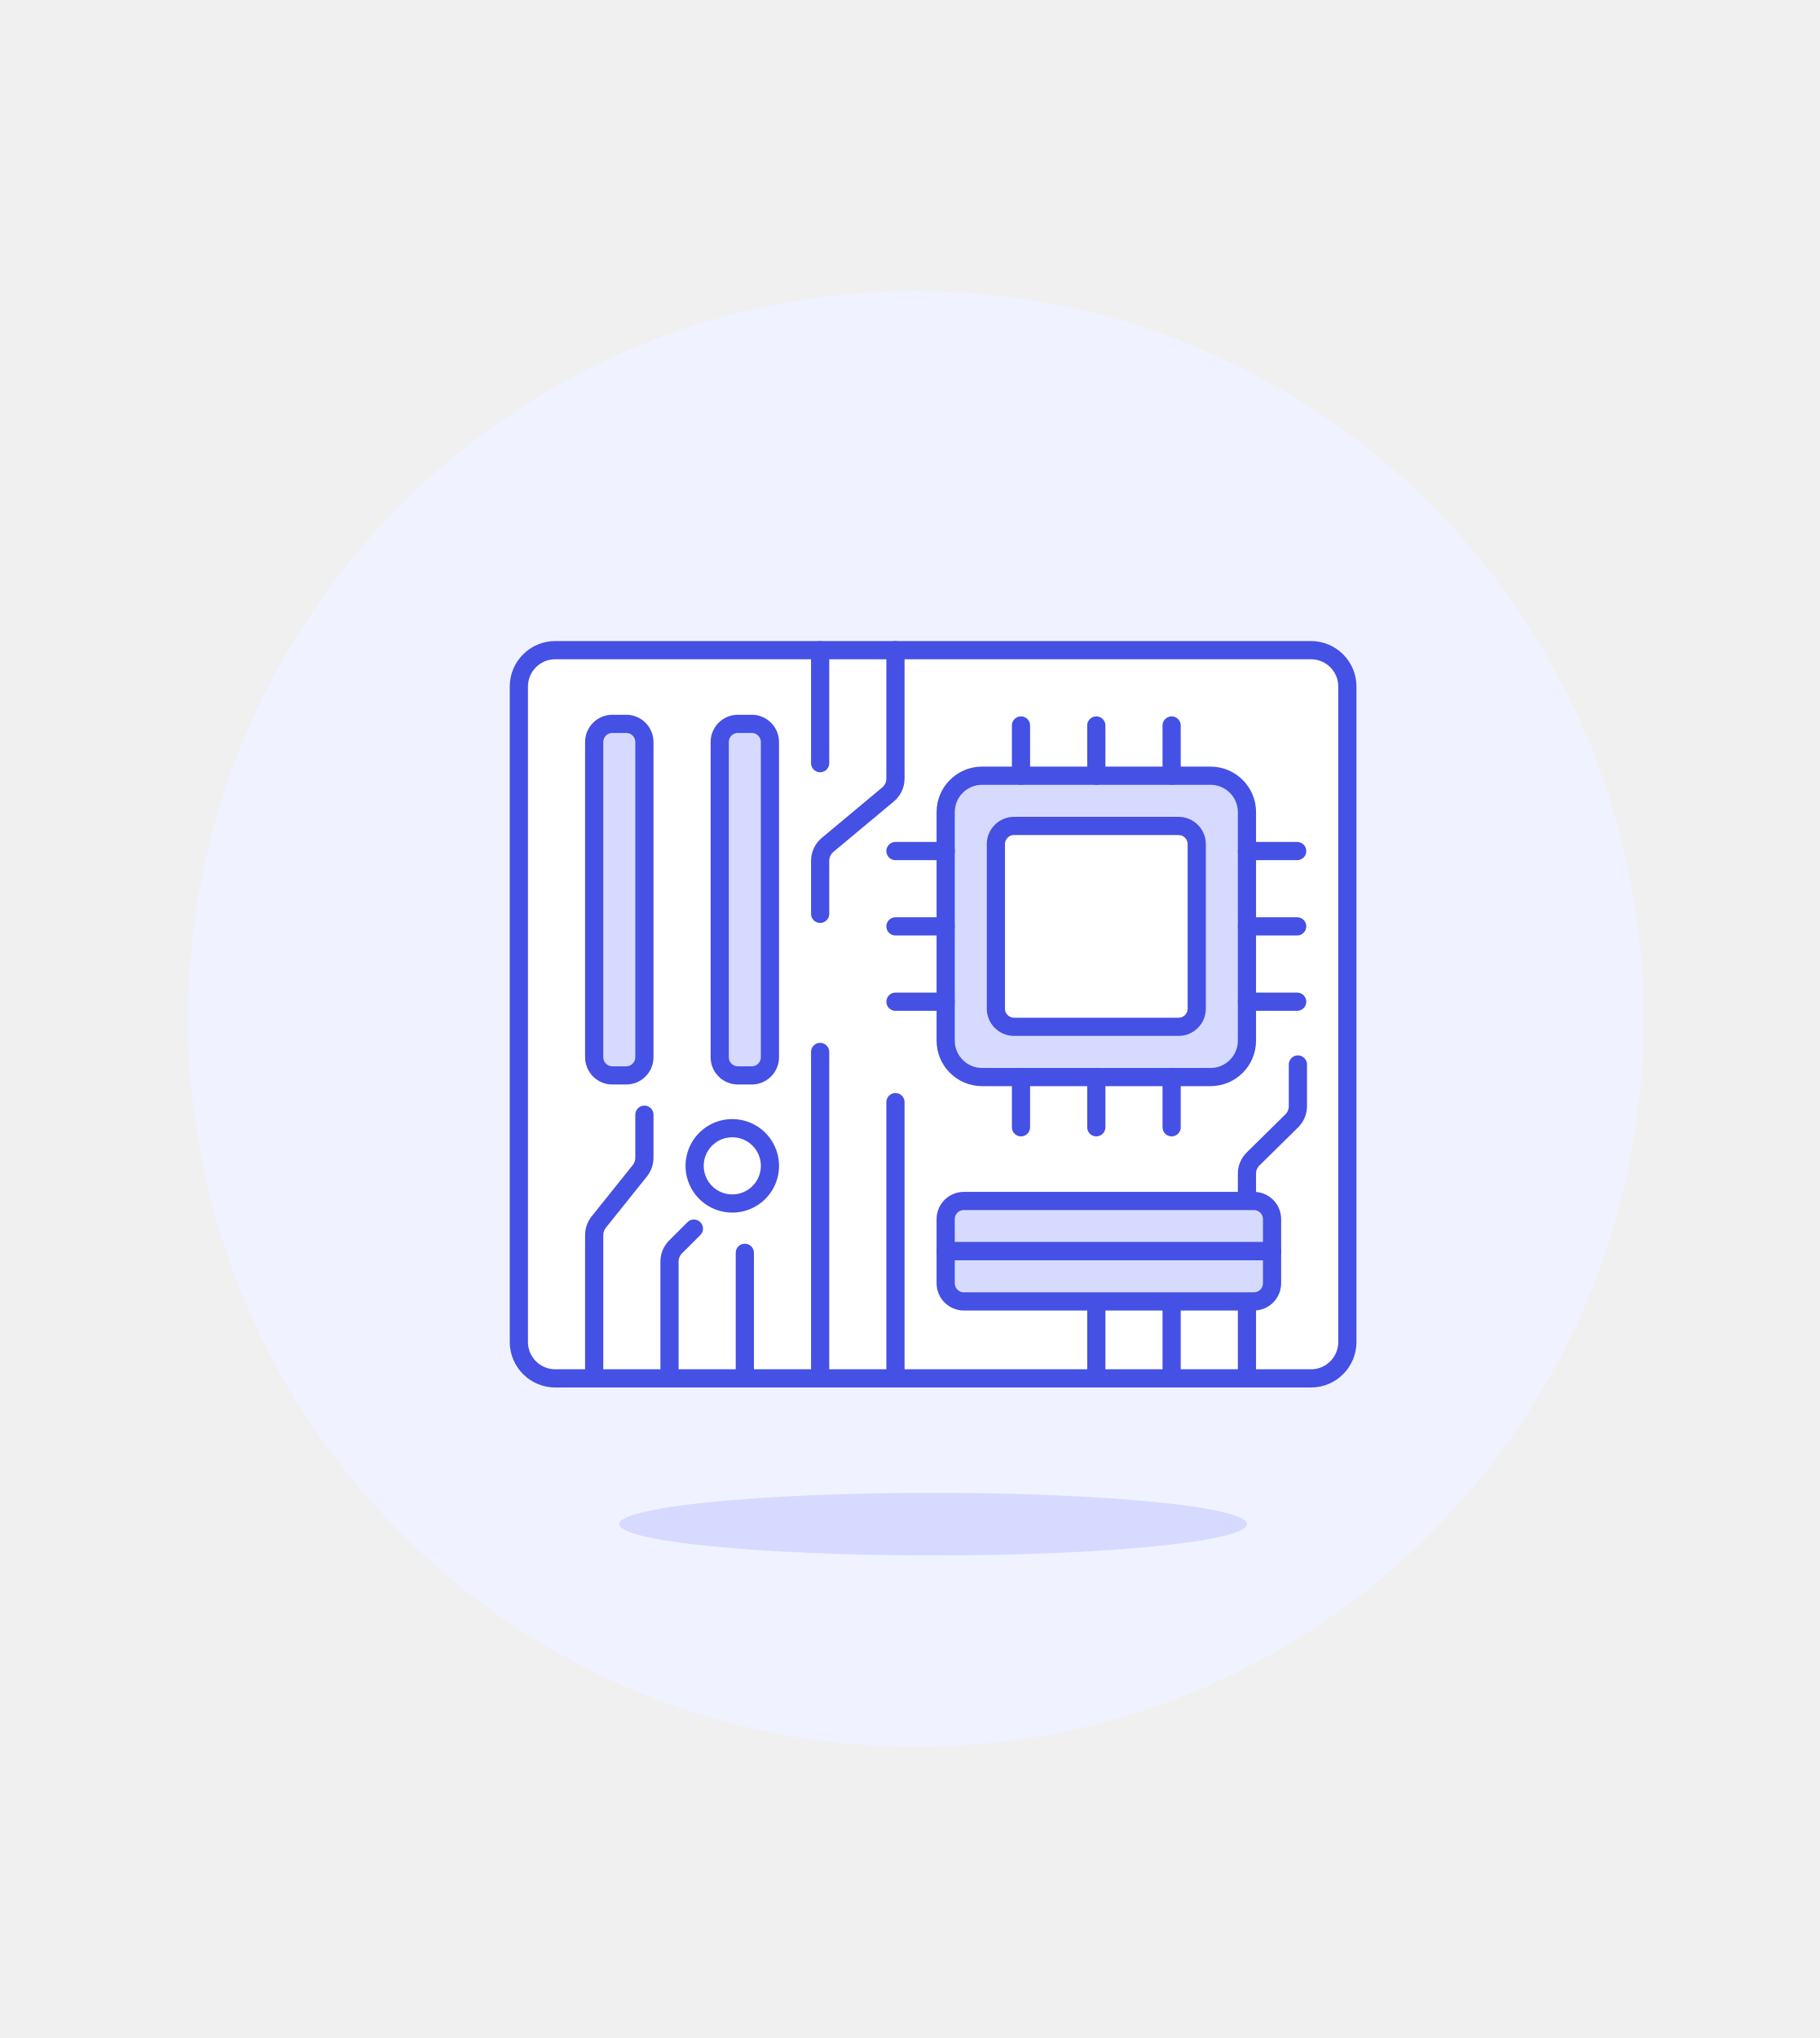
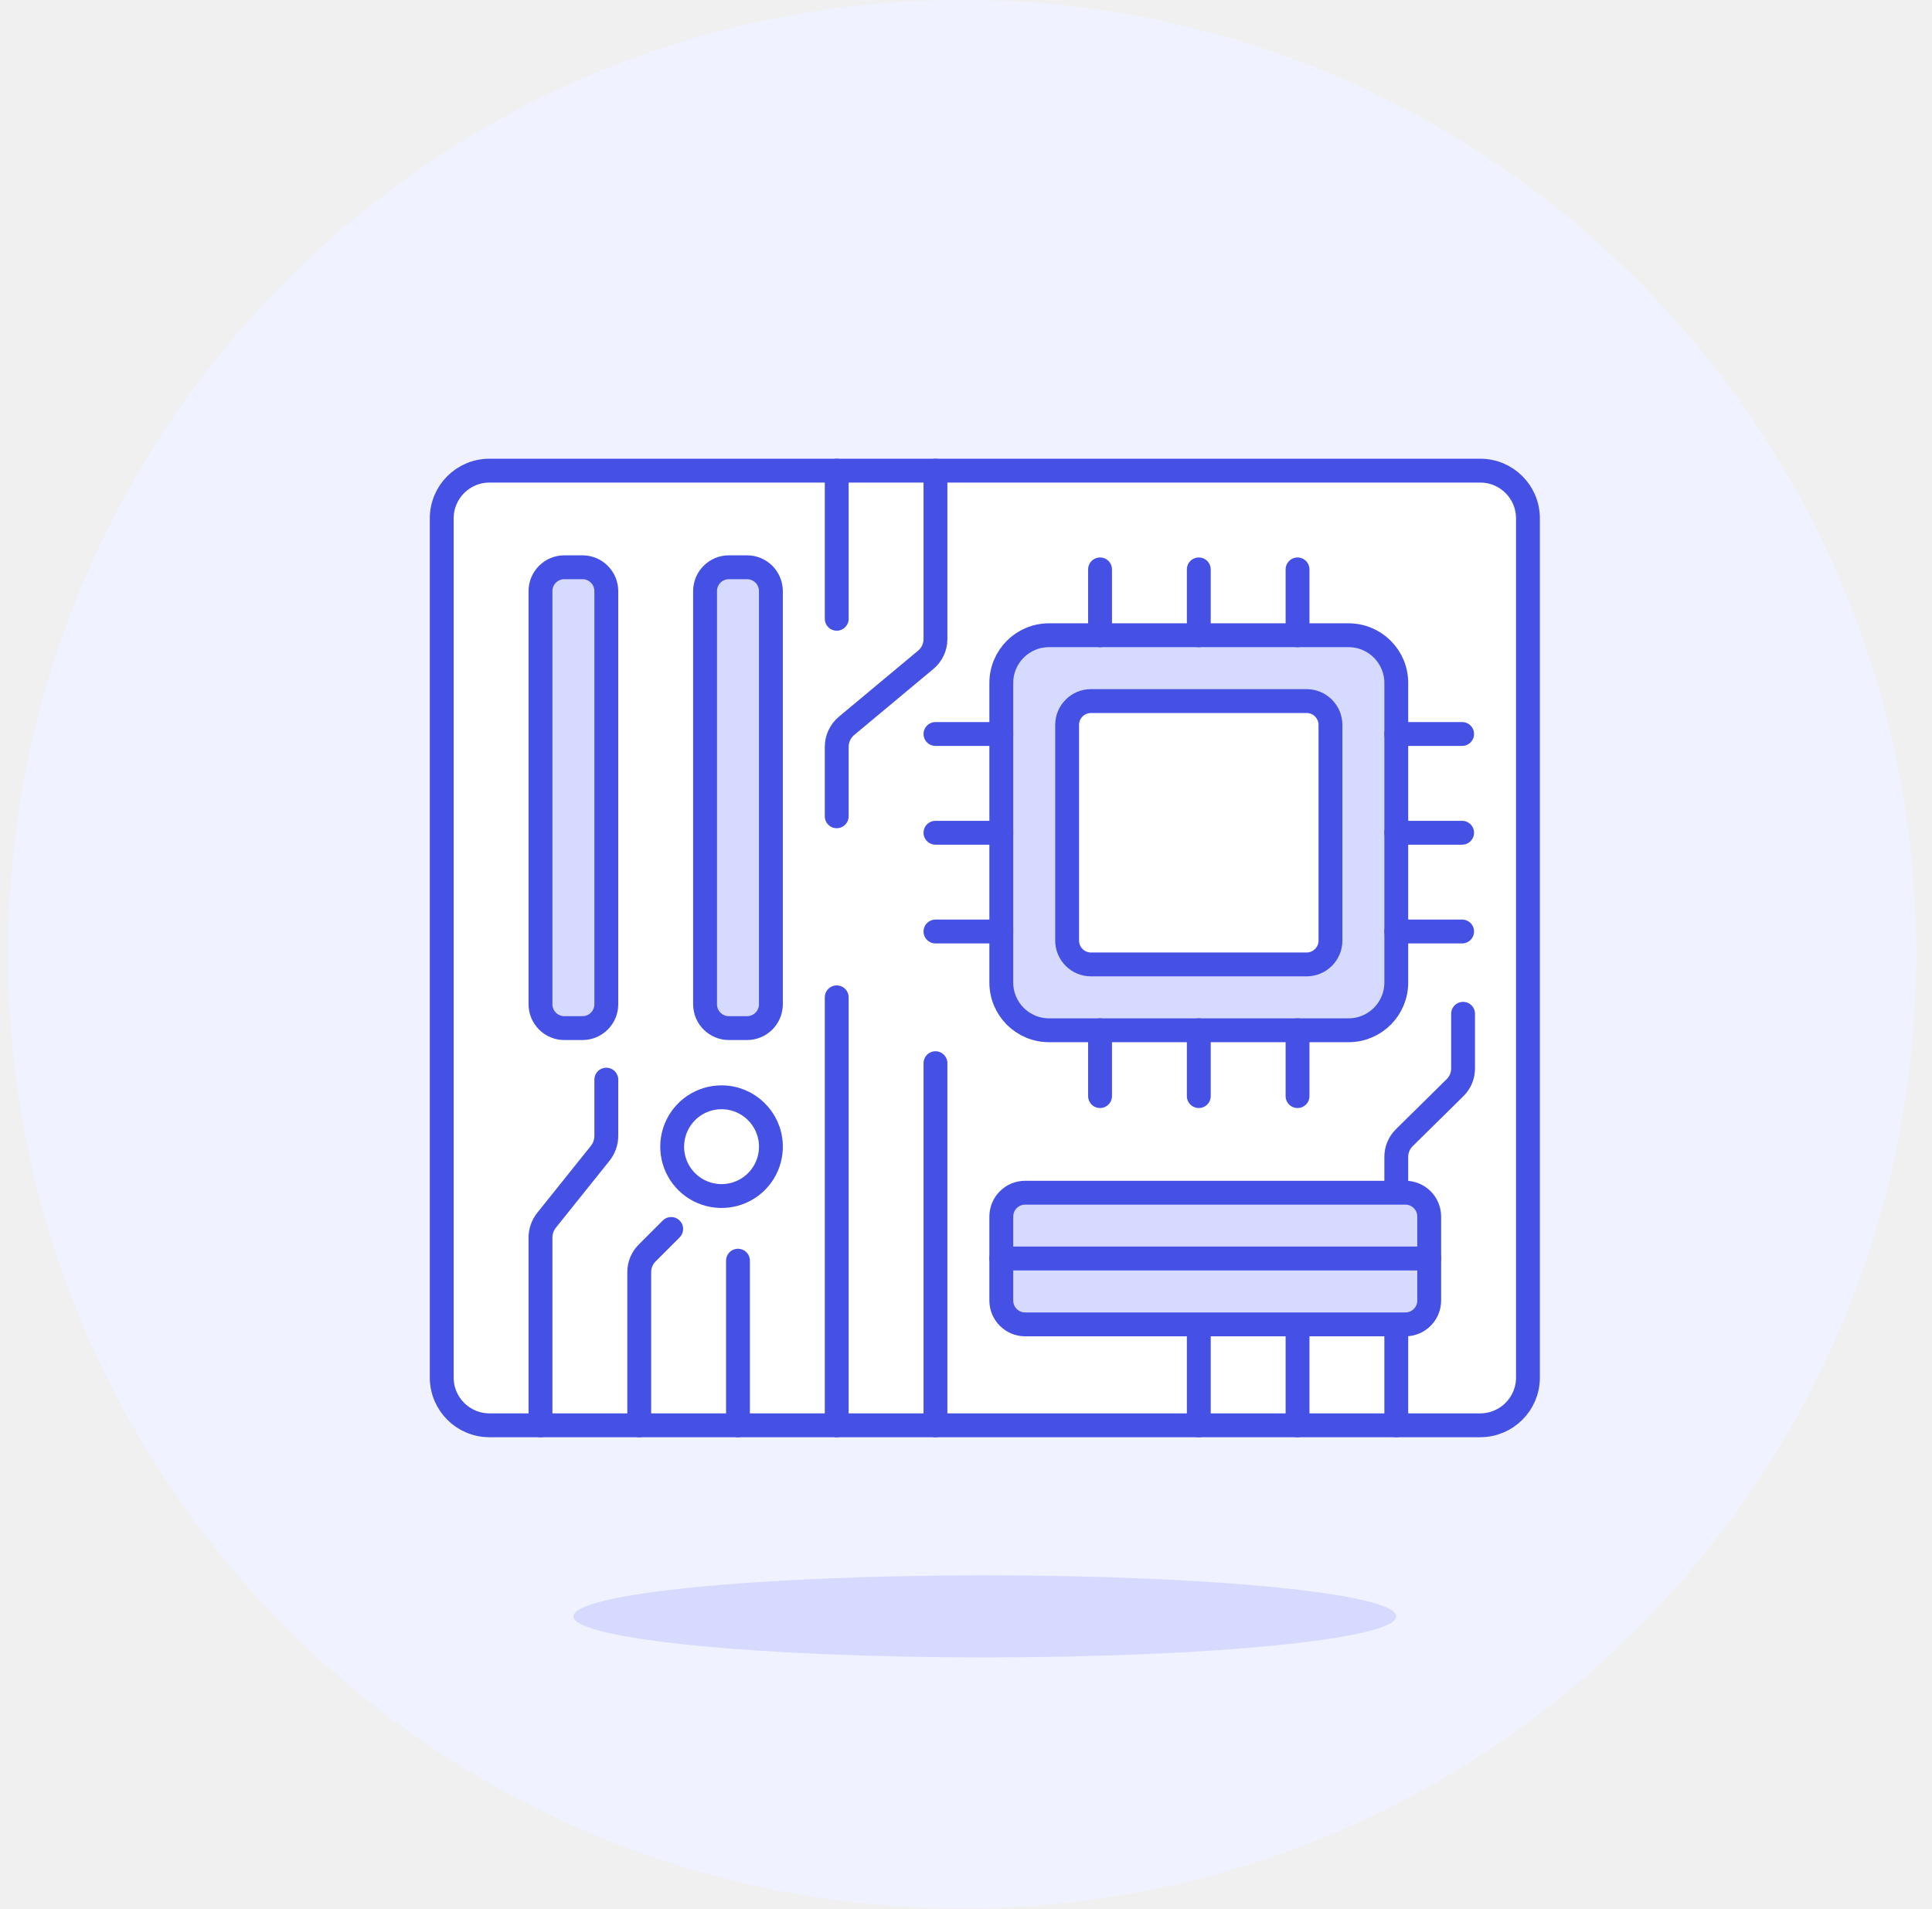
- <svg xmlns="http://www.w3.org/2000/svg" id="Duotone" viewBox="0 0 100 112">
-   <defs>
-     <style>.cls-1{fill:#f0f2ff;}.cls-2,.cls-5{fill:#d6daff;}.cls-3,.cls-6{fill:#fff;}.cls-4{fill:none;}.cls-4,.cls-5,.cls-6{stroke:#4550e5;stroke-linecap:round;stroke-linejoin:round;}</style>
-   </defs>
-   <g id="Icons">
-     <g id="Background">
-       <circle class="cls-1" cx="50.34" cy="56" r="40" />
-     </g>
-     <g id="Scene">
-       <ellipse class="cls-2" cx="51.29" cy="83.76" rx="17.25" ry="1.72" />
-       <rect class="cls-3" x="28.52" y="35.73" width="45.54" height="40.02" rx="2" ry="2" />
-       <rect class="cls-4" x="28.52" y="35.73" width="45.54" height="40.02" rx="2" ry="2" />
-       <rect class="cls-5" x="51.98" y="42.63" width="16.56" height="16.56" rx="2" ry="2" />
-       <line class="cls-4" x1="56.12" y1="42.63" x2="56.12" y2="39.87" />
-       <line class="cls-4" x1="60.26" y1="42.63" x2="60.26" y2="39.87" />
-       <line class="cls-4" x1="64.4" y1="42.63" x2="64.4" y2="39.87" />
-       <line class="cls-4" x1="56.12" y1="61.95" x2="56.12" y2="59.19" />
-       <line class="cls-4" x1="60.26" y1="61.95" x2="60.26" y2="59.19" />
-       <line class="cls-4" x1="64.4" y1="61.95" x2="64.4" y2="59.19" />
-       <line class="cls-4" x1="49.22" y1="50.91" x2="51.98" y2="50.91" />
-       <line class="cls-4" x1="49.22" y1="46.77" x2="51.98" y2="46.77" />
-       <line class="cls-4" x1="68.54" y1="46.77" x2="71.3" y2="46.77" />
-       <line class="cls-4" x1="49.22" y1="55.05" x2="51.98" y2="55.05" />
-       <line class="cls-4" x1="68.54" y1="50.91" x2="71.3" y2="50.91" />
-       <line class="cls-4" x1="68.54" y1="55.05" x2="71.3" y2="55.05" />
-       <rect class="cls-5" x="32.66" y="39.78" width="2.76" height="19.32" rx="1" ry="1" />
-       <rect class="cls-5" x="39.56" y="39.78" width="2.76" height="19.32" rx="1" ry="1" />
-       <rect class="cls-6" x="54.74" y="45.39" width="11.04" height="11.04" rx="1" ry="1" />
-       <path class="cls-6" d="M42.32,64A2.07,2.07,0,1,1,40.25,62,2.07,2.07,0,0,1,42.32,64Z" />
-       <path class="cls-4" d="M32.66,75.75V67.88a1.17,1.17,0,0,1,.25-.72l2.26-2.82a1.17,1.17,0,0,0,.25-.72V61.26" />
-       <path class="cls-4" d="M36.8,75.75V69.33a1.13,1.13,0,0,1,.34-.81l1-1" />
-       <line class="cls-4" x1="40.94" y1="68.85" x2="40.94" y2="75.75" />
-       <line class="cls-4" x1="45.08" y1="75.75" x2="45.08" y2="57.81" />
-       <line class="cls-4" x1="49.22" y1="75.75" x2="49.22" y2="60.57" />
-       <line class="cls-4" x1="45.08" y1="35.73" x2="45.08" y2="41.94" />
-       <path class="cls-4" d="M49.22,35.73v7.06a1.13,1.13,0,0,1-.42.88l-3.31,2.76a1.15,1.15,0,0,0-.41.88v2.91" />
-       <path class="cls-4" d="M68.54,75.75V64.5a1.13,1.13,0,0,1,.34-.81L71,61.6a1.13,1.13,0,0,0,.34-.81V58.5" />
-       <path class="cls-5" d="M60.57,58.41h1.76a0,0,0,0,1,0,0V76.35a0,0,0,0,1,0,0H60.57a1,1,0,0,1-1-1V59.41a1,1,0,0,1,1-1Z" transform="translate(128.33 6.43) rotate(90)" />
-       <path class="cls-5" d="M59.57,61.17h1.76a1,1,0,0,1,1,1V78.11a1,1,0,0,1-1,1H59.57a0,0,0,0,1,0,0V61.17A0,0,0,0,1,59.57,61.17Z" transform="translate(131.09 9.19) rotate(90)" />
-       <line class="cls-4" x1="64.4" y1="75.75" x2="64.4" y2="71.61" />
-       <line class="cls-4" x1="60.26" y1="75.75" x2="60.26" y2="71.61" />
+ <svg xmlns="http://www.w3.org/2000/svg" width="81px" height="80px" viewBox="0 0 81 80" version="1.1">
+   <g id="Page-1" stroke="none" stroke-width="1" fill="none" fill-rule="evenodd">
+     <g id="hardware">
+       <g id="Background" fill="#F0F2FF" fill-rule="nonzero">
+         <circle id="Oval" cx="40.34" cy="40" r="40" />
+       </g>
+       <g id="Scene" transform="translate(18, 19)">
+         <ellipse id="Oval" fill="#D6DAFF" fill-rule="nonzero" cx="23.29" cy="48.76" rx="17.25" ry="1.72" />
+         <rect id="Rectangle" fill="#FFFFFF" fill-rule="nonzero" x="0.52" y="0.73" width="45.54" height="40.02" rx="2" />
+         <rect id="Rectangle" stroke="#4550E5" stroke-linecap="round" stroke-linejoin="round" x="0.52" y="0.73" width="45.54" height="40.02" rx="2" />
+         <rect id="Rectangle" stroke="#4550E5" fill="#D6DAFF" fill-rule="nonzero" stroke-linecap="round" stroke-linejoin="round" x="23.98" y="7.63" width="16.56" height="16.56" rx="2" />
+         <path d="M28.12,7.63 L28.12,4.87" id="Path" stroke="#4550E5" stroke-linecap="round" stroke-linejoin="round" />
+         <path d="M32.26,7.63 L32.26,4.87" id="Path" stroke="#4550E5" stroke-linecap="round" stroke-linejoin="round" />
+         <path d="M36.4,7.63 L36.4,4.87" id="Path" stroke="#4550E5" stroke-linecap="round" stroke-linejoin="round" />
+         <path d="M28.12,26.95 L28.12,24.19" id="Path" stroke="#4550E5" stroke-linecap="round" stroke-linejoin="round" />
+         <path d="M32.26,26.95 L32.26,24.19" id="Path" stroke="#4550E5" stroke-linecap="round" stroke-linejoin="round" />
+         <path d="M36.4,26.95 L36.4,24.19" id="Path" stroke="#4550E5" stroke-linecap="round" stroke-linejoin="round" />
+         <path d="M21.22,15.91 L23.98,15.91" id="Path" stroke="#4550E5" stroke-linecap="round" stroke-linejoin="round" />
+         <path d="M21.22,11.77 L23.98,11.77" id="Path" stroke="#4550E5" stroke-linecap="round" stroke-linejoin="round" />
+         <path d="M40.54,11.77 L43.3,11.77" id="Path" stroke="#4550E5" stroke-linecap="round" stroke-linejoin="round" />
+         <path d="M21.22,20.05 L23.98,20.05" id="Path" stroke="#4550E5" stroke-linecap="round" stroke-linejoin="round" />
+         <path d="M40.54,15.91 L43.3,15.91" id="Path" stroke="#4550E5" stroke-linecap="round" stroke-linejoin="round" />
+         <path d="M40.54,20.05 L43.3,20.05" id="Path" stroke="#4550E5" stroke-linecap="round" stroke-linejoin="round" />
+         <rect id="Rectangle" stroke="#4550E5" fill="#D6DAFF" fill-rule="nonzero" stroke-linecap="round" stroke-linejoin="round" x="4.66" y="4.78" width="2.76" height="19.32" rx="1" />
+         <rect id="Rectangle" stroke="#4550E5" fill="#D6DAFF" fill-rule="nonzero" stroke-linecap="round" stroke-linejoin="round" x="11.56" y="4.78" width="2.76" height="19.32" rx="1" />
+         <rect id="Rectangle" stroke="#4550E5" fill="#FFFFFF" fill-rule="nonzero" stroke-linecap="round" stroke-linejoin="round" x="26.74" y="10.39" width="11.04" height="11.04" rx="1" />
+         <path d="M14.32,29 C14.349,29.843 13.863,30.619 13.092,30.962 C12.321,31.304 11.419,31.145 10.813,30.559 C10.206,29.973 10.016,29.077 10.332,28.295 C10.648,27.513 11.406,27 12.25,27 C13.366,26.999 14.282,27.884 14.32,29 Z" id="Path" stroke="#4550E5" fill="#FFFFFF" fill-rule="nonzero" stroke-linecap="round" stroke-linejoin="round" />
+         <path d="M4.66,40.75 L4.66,32.88 C4.661,32.619 4.749,32.365 4.91,32.16 L7.17,29.34 C7.331,29.135 7.419,28.881 7.42,28.62 L7.42,26.26" id="Path" stroke="#4550E5" stroke-linecap="round" stroke-linejoin="round" />
+         <path d="M8.8,40.75 L8.8,34.33 C8.799,34.025 8.922,33.733 9.14,33.52 L10.14,32.52" id="Path" stroke="#4550E5" stroke-linecap="round" stroke-linejoin="round" />
+         <path d="M12.94,33.85 L12.94,40.75" id="Path" stroke="#4550E5" stroke-linecap="round" stroke-linejoin="round" />
+         <path d="M17.08,40.75 L17.08,22.81" id="Path" stroke="#4550E5" stroke-linecap="round" stroke-linejoin="round" />
+         <path d="M21.22,40.75 L21.22,25.57" id="Path" stroke="#4550E5" stroke-linecap="round" stroke-linejoin="round" />
+         <path d="M17.08,0.73 L17.08,6.94" id="Path" stroke="#4550E5" stroke-linecap="round" stroke-linejoin="round" />
+         <path d="M21.22,0.73 L21.22,7.79 C21.22,8.132 21.066,8.455 20.8,8.67 L17.49,11.43 C17.23,11.648 17.08,11.971 17.08,12.31 L17.08,15.22" id="Path" stroke="#4550E5" stroke-linecap="round" stroke-linejoin="round" />
+         <path d="M40.54,40.75 L40.54,29.5 C40.539,29.195 40.662,28.903 40.88,28.69 L43,26.6 C43.218,26.387 43.341,26.095 43.34,25.79 L43.34,23.5" id="Path" stroke="#4550E5" stroke-linecap="round" stroke-linejoin="round" />
+         <path d="M32.57,23.41 L34.33,23.41 L34.33,41.35 L32.57,41.35 C32.018,41.35 31.57,40.902 31.57,40.35 L31.57,24.41 C31.57,23.858 32.018,23.41 32.57,23.41 Z" id="Path" stroke="#4550E5" fill="#D6DAFF" fill-rule="nonzero" stroke-linecap="round" stroke-linejoin="round" transform="translate(32.95, 32.38) rotate(90) translate(-32.95, -32.38) " />
+         <path d="M31.57,26.17 L33.33,26.17 C33.882,26.17 34.33,26.618 34.33,27.17 L34.33,43.11 C34.33,43.662 33.882,44.11 33.33,44.11 L31.57,44.11 L31.57,26.17 Z" id="Path" stroke="#4550E5" fill="#D6DAFF" fill-rule="nonzero" stroke-linecap="round" stroke-linejoin="round" transform="translate(32.95, 35.14) rotate(90) translate(-32.95, -35.14) " />
+         <path d="M36.4,40.75 L36.4,36.61" id="Path" stroke="#4550E5" stroke-linecap="round" stroke-linejoin="round" />
+         <path d="M32.26,40.75 L32.26,36.61" id="Path" stroke="#4550E5" stroke-linecap="round" stroke-linejoin="round" />
+       </g>
    </g>
  </g>
</svg>
